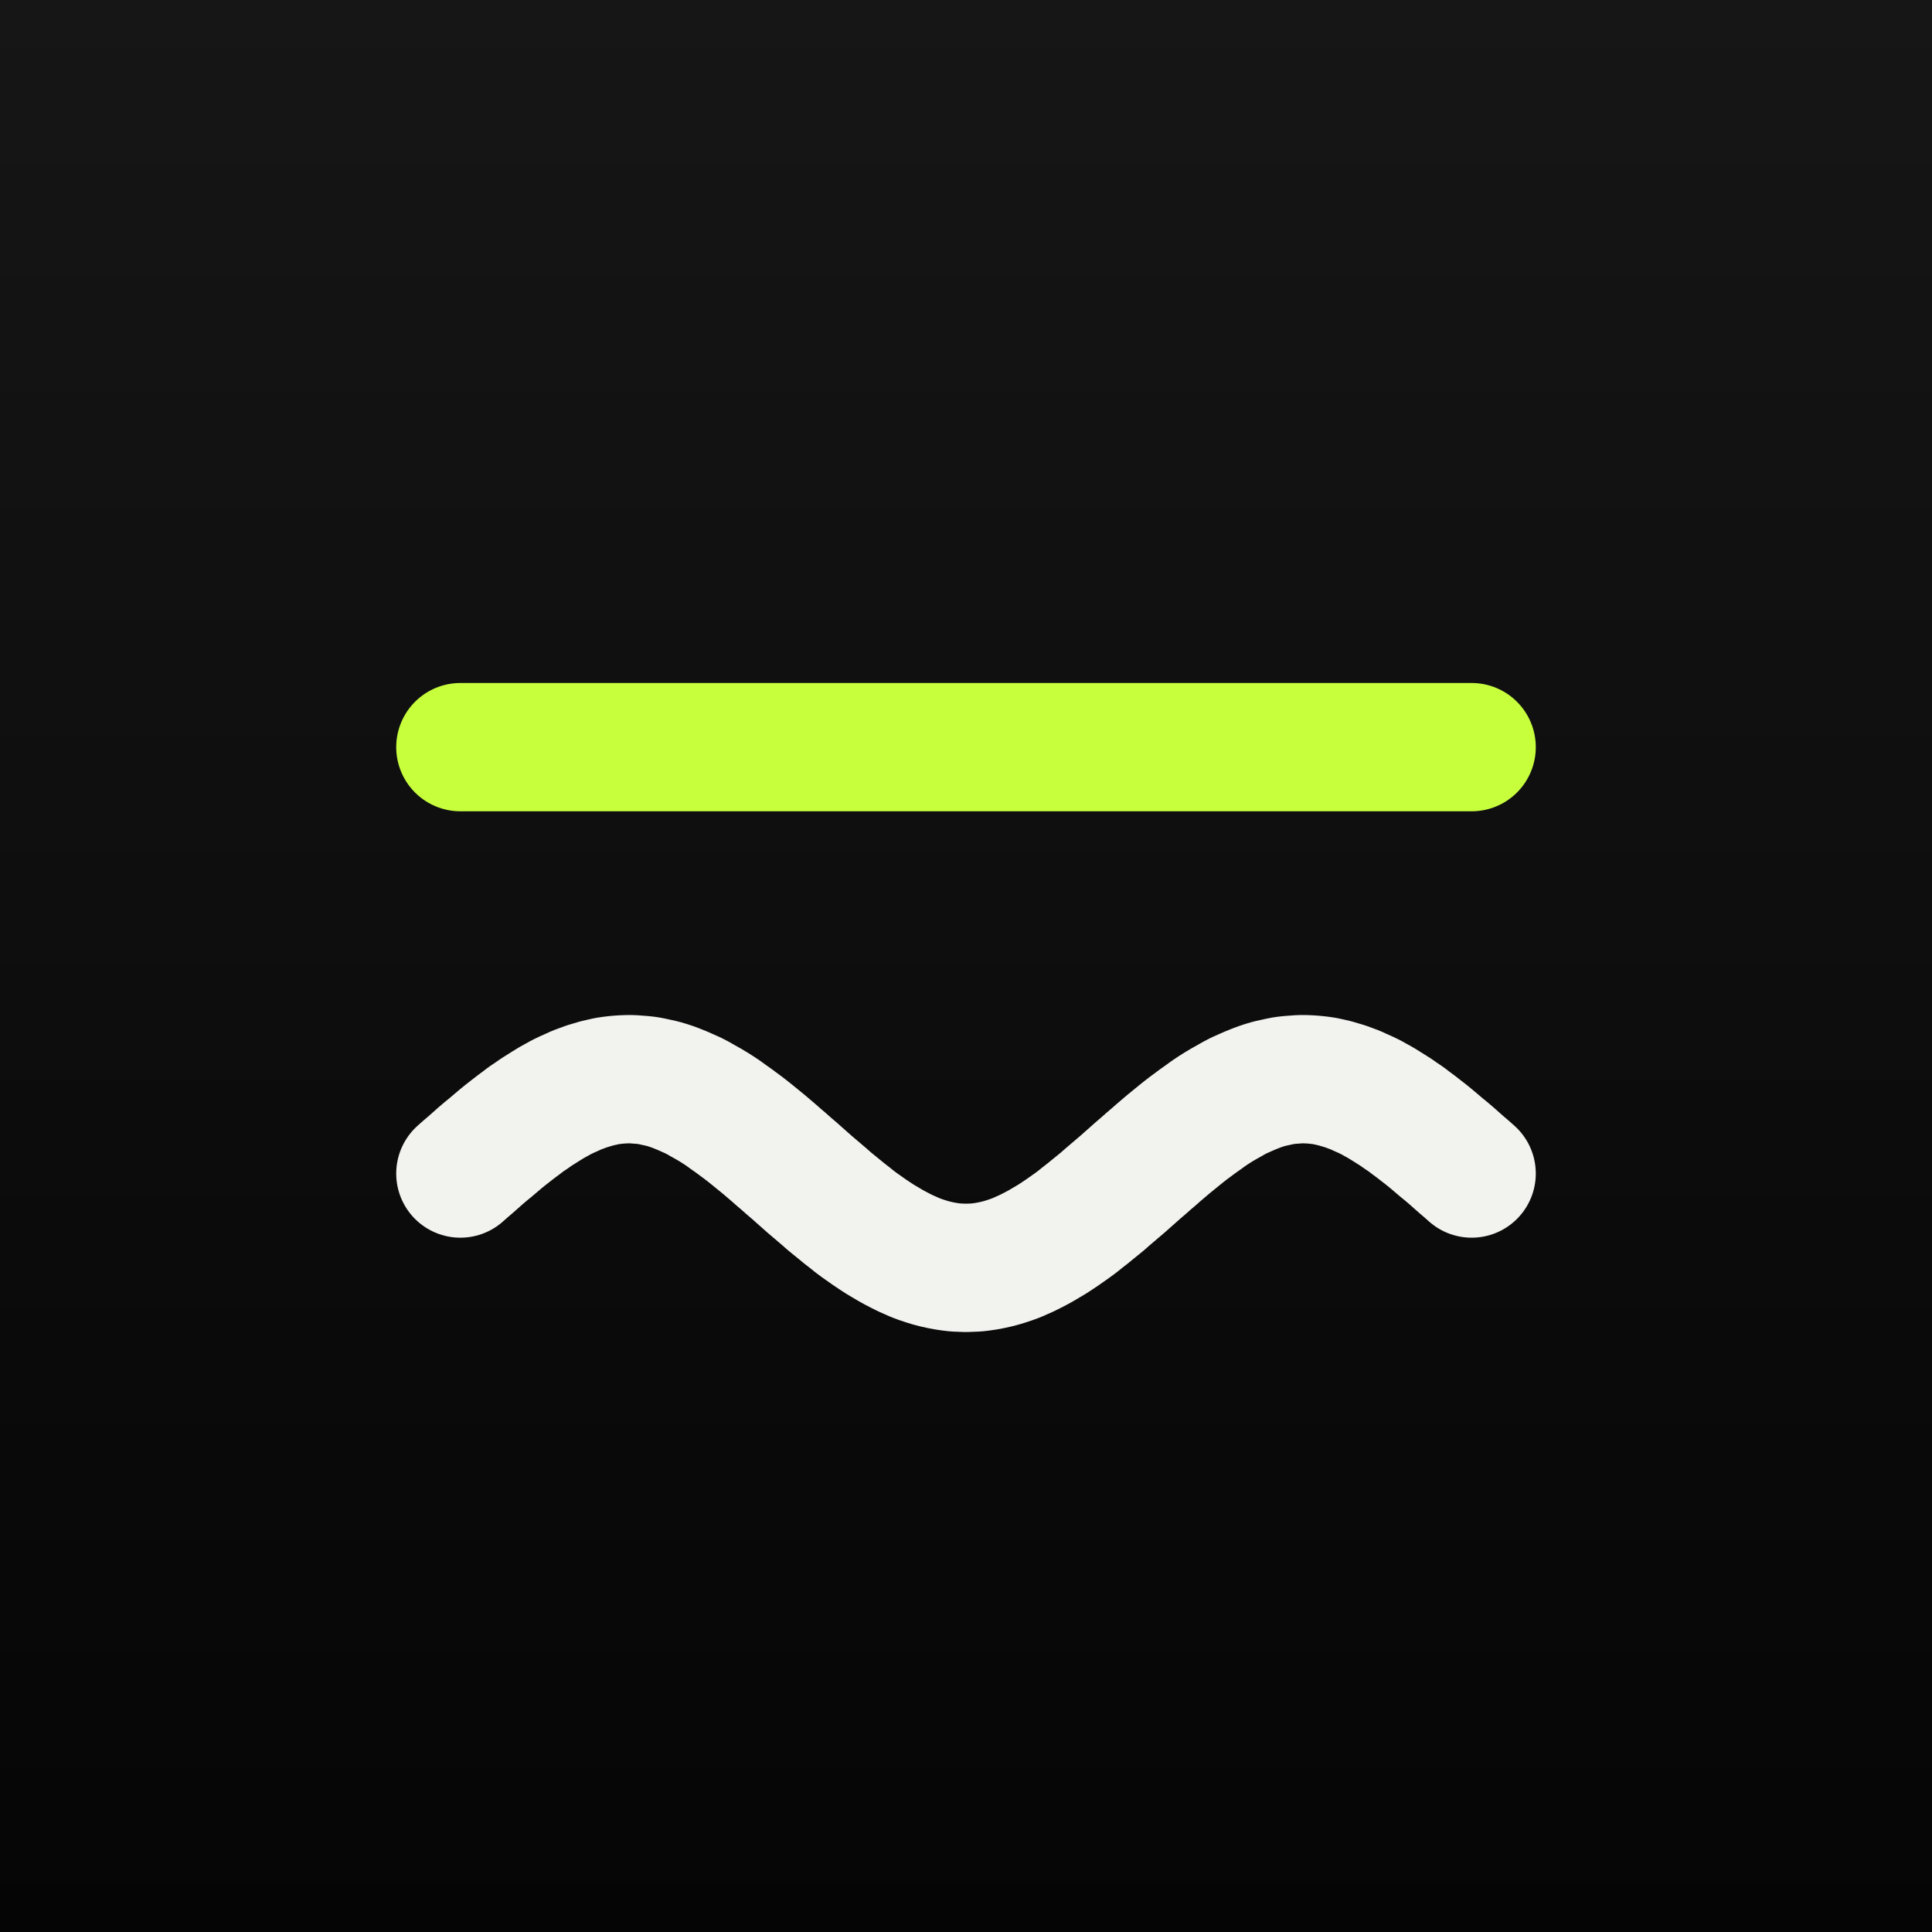
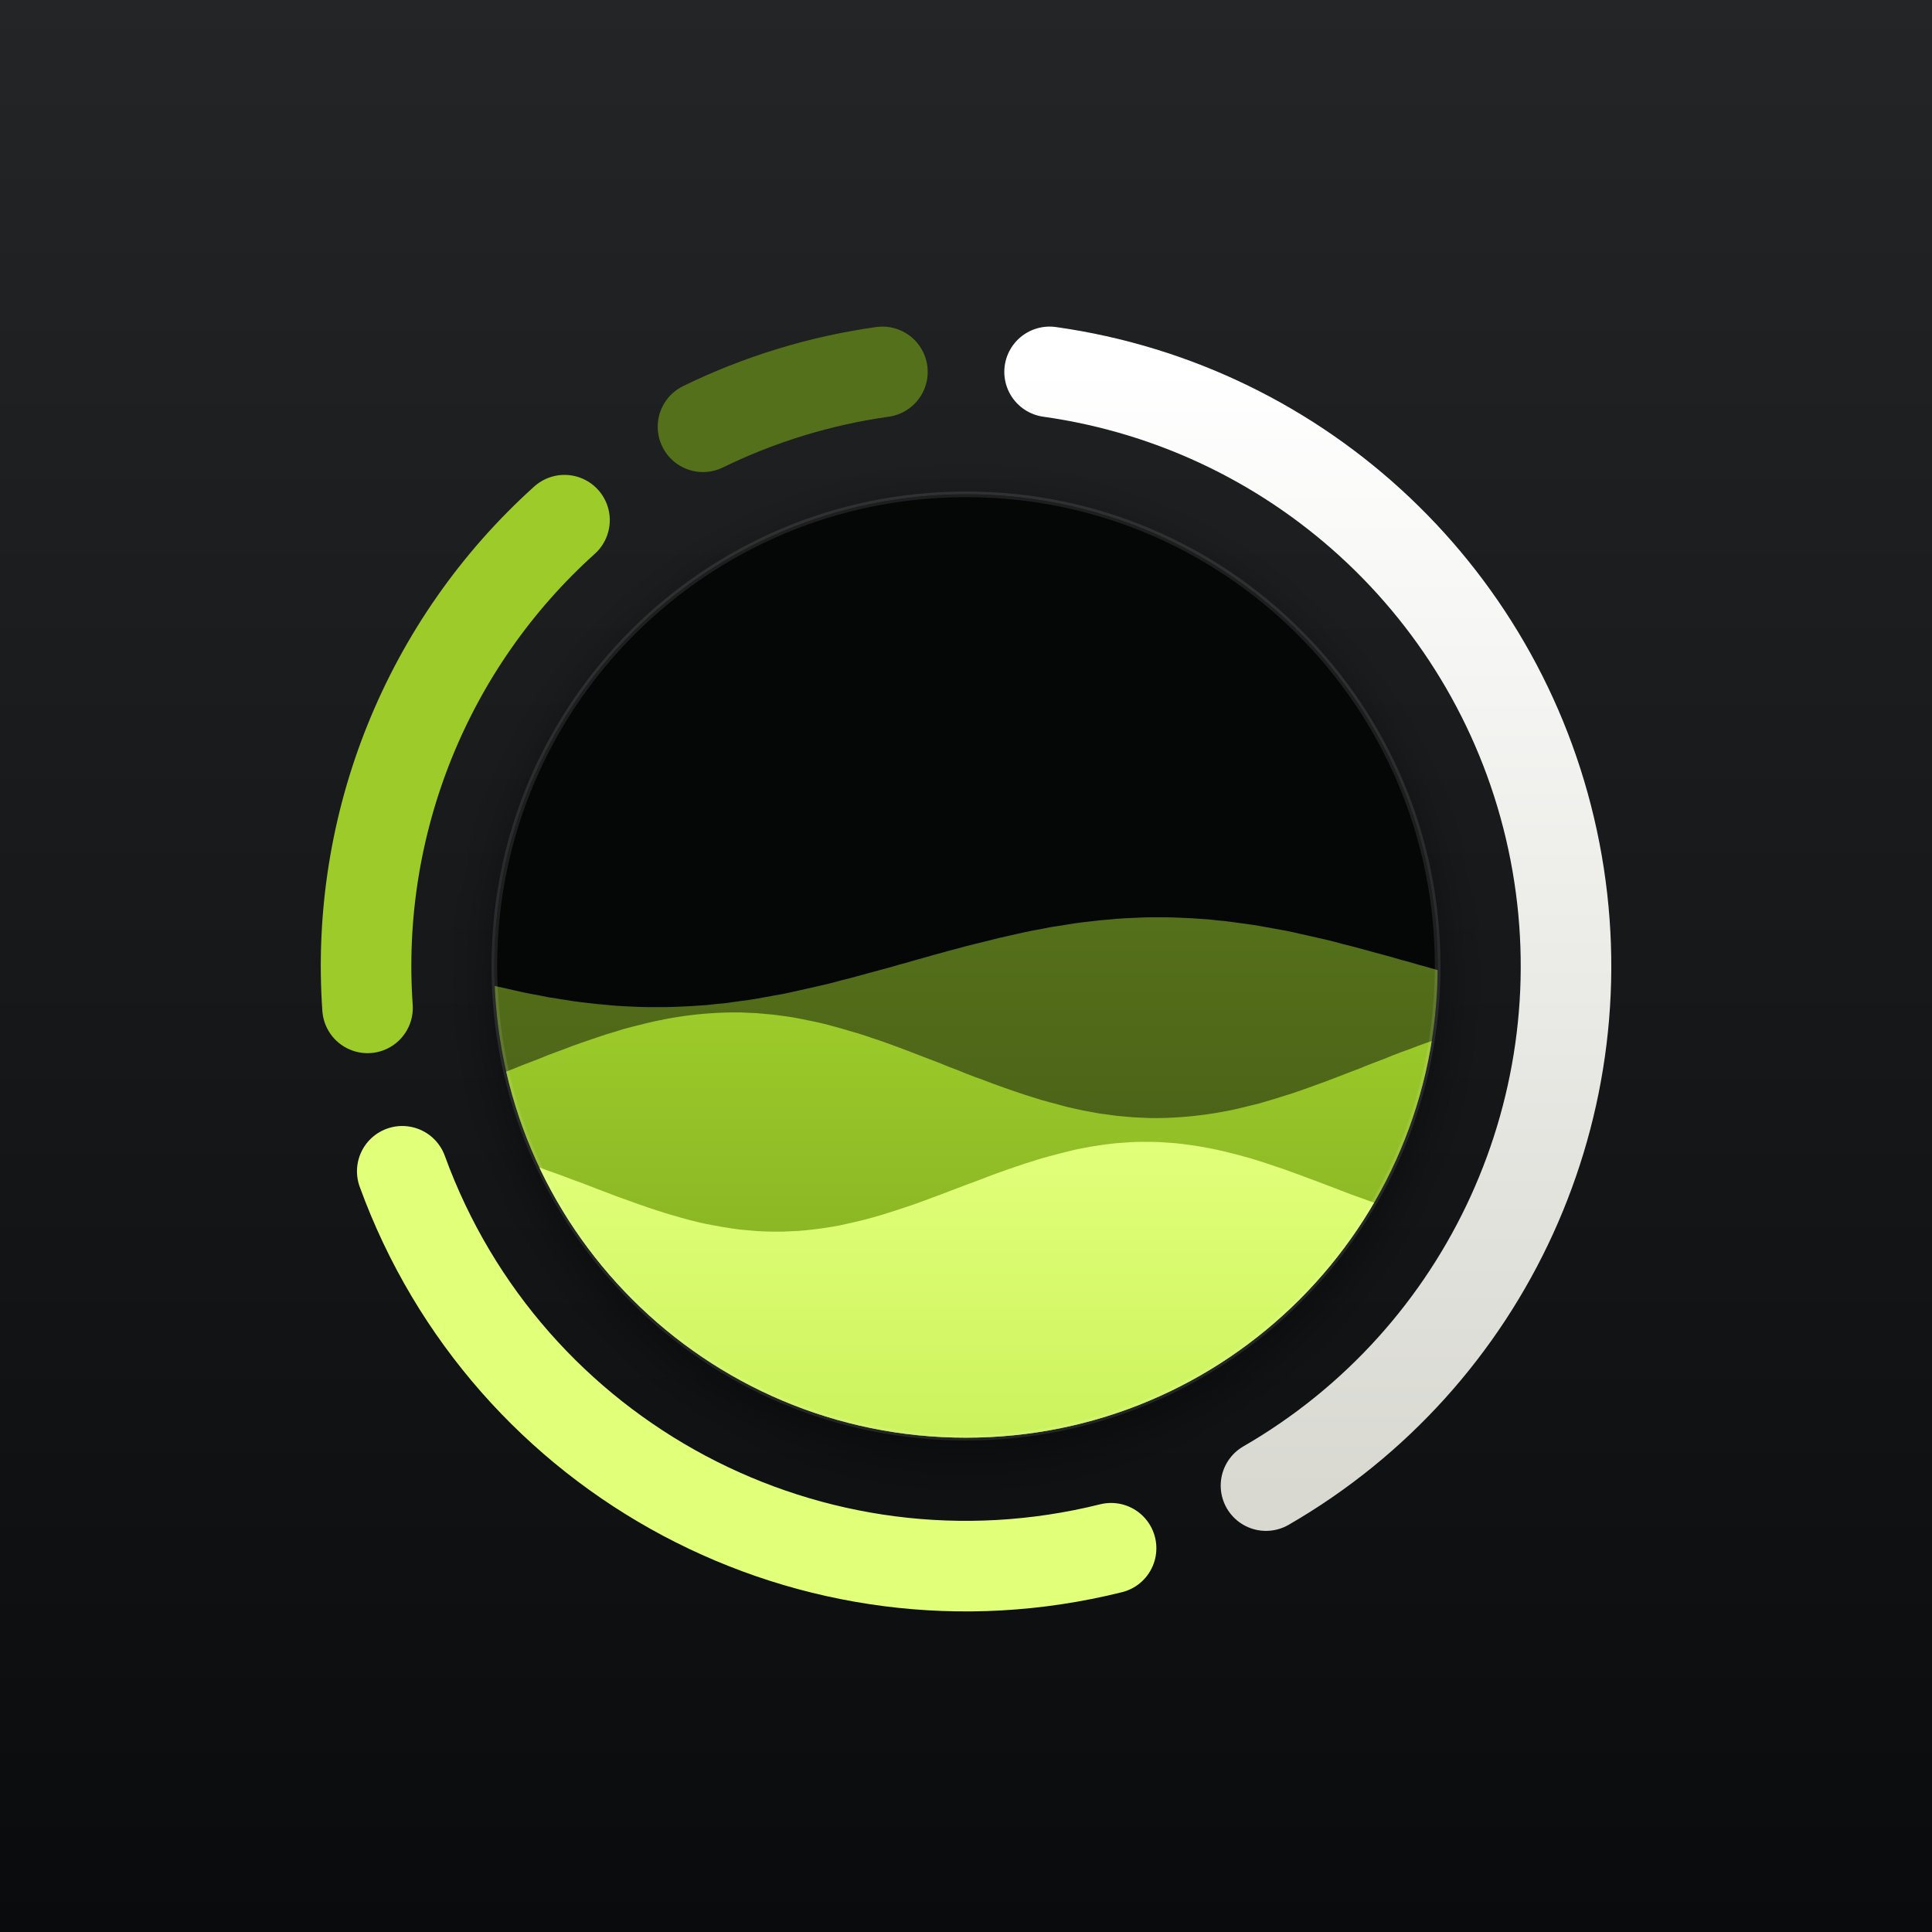
<svg xmlns="http://www.w3.org/2000/svg" viewBox="0 0 1024 1024" width="1024" height="1024">
  <defs>
    <linearGradient id="bg" x1="0" y1="0" x2="0" y2="1">
-       <stop offset="0" stop-color="#161617" />
-       <stop offset="1" stop-color="#050505" />
+       <stop offset="0" stop-color="#2C2E31" />
+       <stop offset="1" stop-color="#0D0E0F" />
+     </linearGradient>
+     <radialGradient id="hl" cx=".5" cy="0" r=".9">
+       <stop offset="0" stop-color="#fff" stop-opacity=".10" />
+       <stop offset="1" stop-color="#fff" stop-opacity="0" />
+     </radialGradient>
+     <linearGradient id="w1" x1="0" y1="0" x2="0" y2="1">
+       <stop offset="0" stop-color="#E2FF7A" />
+       <stop offset="1" stop-color="#9BD81C" />
+     </linearGradient>
+     <linearGradient id="w2" x1="0" y1="0" x2="0" y2="1">
+       <stop offset="0" stop-color="#9CCB2A" />
+       <stop offset="1" stop-color="#4E6B10" />
+     </linearGradient>
+     <linearGradient id="w3" x1="0" y1="0" x2="0" y2="1">
+       <stop offset="0" stop-color="#55701A" />
+       <stop offset="1" stop-color="#1F2A0E" />
+     </linearGradient>
+     <linearGradient id="ink" x1="0" y1="0" x2="0" y2="1">
+       <stop offset="0" stop-color="#FFFFFF" />
+       <stop offset="1" stop-color="#D9D9D2" />
+     </linearGradient>
+     <filter id="glow" x="-50%" y="-300%" width="200%" height="700%">
+       <feGaussianBlur stdDeviation="14" />
+     </filter>
+     <filter id="soft" x="-20%" y="-20%" width="140%" height="140%">
+       <feDropShadow dx="0" dy="8" stdDeviation="14" flood-color="#000" flood-opacity=".45" />
+     </filter>
+     <linearGradient id="pb" x1="0" y1="0" x2="0" y2="1">
+       <stop offset="0" stop-color="#232527" />
+       <stop offset="1" stop-color="#0A0B0C" />
    </linearGradient>
  </defs>
-   <rect width="1024" height="1024" fill="url(#bg)" />
-   <path d="M244,396 L780,396" fill="none" stroke="#C7FF3D" stroke-width="68" stroke-linecap="round" stroke-linejoin="round" opacity="1" />
-   <path d="M244.0,622.0 L246.7,619.6 L249.4,617.3 L252.0,615.0 L254.7,612.6 L257.4,610.3 L260.1,608.1 L262.8,605.8 L265.4,603.6 L268.1,601.4 L270.8,599.3 L273.5,597.2 L276.2,595.2 L278.8,593.2 L281.5,591.4 L284.2,589.5 L286.9,587.8 L289.6,586.1 L292.2,584.5 L294.9,583.0 L297.6,581.5 L300.3,580.2 L303.0,579.0 L305.6,577.8 L308.3,576.8 L311.0,575.8 L313.7,575.0 L316.4,574.2 L319.0,573.6 L321.7,573.0 L324.4,572.6 L327.1,572.3 L329.8,572.1 L332.4,572.0 L335.1,572.0 L337.8,572.2 L340.5,572.4 L343.2,572.7 L345.8,573.2 L348.5,573.8 L351.2,574.4 L353.9,575.2 L356.6,576.1 L359.2,577.1 L361.9,578.2 L364.6,579.4 L367.3,580.6 L370.0,582.0 L372.6,583.5 L375.3,585.0 L378.0,586.6 L380.7,588.3 L383.4,590.1 L386.0,592.0 L388.7,593.9 L391.4,595.9 L394.1,597.9 L396.8,600.0 L399.4,602.1 L402.1,604.3 L404.8,606.5 L407.5,608.8 L410.2,611.1 L412.8,613.4 L415.5,615.7 L418.2,618.1 L420.9,620.4 L423.6,622.8 L426.2,625.1 L428.9,627.5 L431.6,629.8 L434.3,632.1 L437.0,634.4 L439.6,636.7 L442.3,638.9 L445.0,641.1 L447.7,643.3 L450.4,645.4 L453.0,647.5 L455.7,649.5 L458.4,651.4 L461.1,653.3 L463.8,655.1 L466.4,656.8 L469.1,658.4 L471.8,660.0 L474.5,661.5 L477.2,662.9 L479.8,664.2 L482.5,665.4 L485.2,666.6 L487.9,667.6 L490.6,668.5 L493.2,669.3 L495.9,670.0 L498.6,670.6 L501.3,671.1 L504.0,671.5 L506.6,671.8 L509.3,671.9 L512.0,672.0 L514.7,671.9 L517.4,671.8 L520.0,671.5 L522.7,671.1 L525.4,670.6 L528.1,670.0 L530.8,669.3 L533.4,668.5 L536.1,667.6 L538.8,666.6 L541.5,665.4 L544.2,664.2 L546.8,662.9 L549.5,661.5 L552.2,660.0 L554.9,658.4 L557.6,656.8 L560.2,655.1 L562.9,653.3 L565.6,651.4 L568.3,649.5 L571.0,647.5 L573.6,645.4 L576.3,643.3 L579.0,641.1 L581.7,638.9 L584.4,636.7 L587.0,634.4 L589.7,632.1 L592.4,629.8 L595.1,627.5 L597.8,625.1 L600.4,622.8 L603.1,620.4 L605.8,618.1 L608.5,615.7 L611.2,613.4 L613.8,611.1 L616.5,608.8 L619.2,606.5 L621.9,604.3 L624.6,602.1 L627.2,600.0 L629.9,597.9 L632.6,595.9 L635.3,593.9 L638.0,592.0 L640.6,590.1 L643.3,588.3 L646.0,586.6 L648.7,585.0 L651.4,583.5 L654.0,582.0 L656.7,580.6 L659.4,579.4 L662.1,578.2 L664.8,577.1 L667.4,576.1 L670.1,575.2 L672.8,574.4 L675.5,573.8 L678.2,573.2 L680.8,572.7 L683.5,572.4 L686.2,572.2 L688.9,572.0 L691.6,572.0 L694.2,572.1 L696.9,572.3 L699.6,572.6 L702.3,573.0 L705.0,573.6 L707.6,574.2 L710.3,575.0 L713.0,575.8 L715.7,576.8 L718.4,577.8 L721.0,579.0 L723.7,580.2 L726.4,581.5 L729.1,583.0 L731.8,584.5 L734.4,586.1 L737.1,587.8 L739.8,589.5 L742.5,591.4 L745.2,593.2 L747.8,595.2 L750.5,597.2 L753.2,599.3 L755.9,601.4 L758.6,603.6 L761.2,605.8 L763.9,608.1 L766.6,610.3 L769.3,612.6 L772.0,615.0 L774.6,617.3 L777.3,619.6 L780.0,622.0" fill="none" stroke="#F2F2EE" stroke-width="68" stroke-linecap="round" stroke-linejoin="round" opacity="1" />
+   <rect width="1024" height="1024" fill="url(#pb)" />
+   <clipPath id="cc">
+     <circle cx="512" cy="512" r="250" />
+   </clipPath>
+   <circle cx="512" cy="512" r="250" fill="#050606" filter="url(#soft)" />
+   <g clip-path="url(#cc)">
+     <rect width="1024" height="1024" fill="#050606" />
+     <path d="M-20.0,501.5 L-15.6,500.4 L-11.1,499.3 L-6.7,498.2 L-2.3,497.1 L2.2,496.1 L6.6,495.1 L11.0,494.1 L15.5,493.2 L19.9,492.4 L24.3,491.5 L28.8,490.8 L33.2,490.1 L37.6,489.4 L42.1,488.8 L46.5,488.3 L50.9,487.8 L55.4,487.4 L59.8,487.0 L64.2,486.7 L68.7,486.5 L73.1,486.3 L77.5,486.2 L82.0,486.2 L86.4,486.2 L90.8,486.3 L95.3,486.5 L99.7,486.7 L104.1,487.0 L108.6,487.3 L113.0,487.8 L117.4,488.2 L121.9,488.8 L126.3,489.4 L130.7,490.0 L135.2,490.7 L139.6,491.5 L144.0,492.3 L148.5,493.1 L152.9,494.0 L157.3,495.0 L161.8,496.0 L166.2,497.0 L170.6,498.0 L175.1,499.1 L179.5,500.3 L183.9,501.4 L188.4,502.6 L192.8,503.8 L197.2,505.0 L201.7,506.2 L206.1,507.4 L210.5,508.7 L215.0,509.9 L219.4,511.2 L223.8,512.4 L228.3,513.7 L232.7,514.9 L237.1,516.1 L241.6,517.3 L246.0,518.5 L250.4,519.6 L254.9,520.7 L259.3,521.8 L263.7,522.9 L268.2,523.9 L272.6,524.9 L277.0,525.9 L281.5,526.8 L285.9,527.6 L290.3,528.5 L294.8,529.2 L299.2,529.9 L303.6,530.6 L308.1,531.2 L312.5,531.7 L316.9,532.2 L321.4,532.6 L325.8,533.0 L330.2,533.3 L334.7,533.5 L339.1,533.7 L343.5,533.8 L348.0,533.8 L352.4,533.8 L356.8,533.7 L361.3,533.5 L365.7,533.3 L370.1,533.0 L374.6,532.7 L379.0,532.2 L383.4,531.8 L387.9,531.2 L392.3,530.6 L396.7,530.0 L401.2,529.3 L405.6,528.5 L410.0,527.7 L414.5,526.9 L418.9,526.0 L423.3,525.0 L427.8,524.0 L432.2,523.0 L436.6,522.0 L441.1,520.9 L445.5,519.7 L449.9,518.6 L454.4,517.4 L458.8,516.2 L463.2,515.0 L467.7,513.8 L472.1,512.6 L476.5,511.3 L481.0,510.1 L485.4,508.8 L489.8,507.6 L494.3,506.3 L498.7,505.1 L503.1,503.9 L507.6,502.7 L512.0,501.5 L516.4,500.4 L520.9,499.3 L525.3,498.2 L529.7,497.1 L534.2,496.1 L538.6,495.1 L543.0,494.1 L547.5,493.2 L551.9,492.4 L556.3,491.5 L560.8,490.8 L565.2,490.1 L569.6,489.4 L574.1,488.8 L578.5,488.3 L582.9,487.8 L587.4,487.4 L591.8,487.0 L596.2,486.7 L600.7,486.5 L605.1,486.3 L609.5,486.2 L614.0,486.2 L618.4,486.2 L622.8,486.3 L627.3,486.5 L631.7,486.7 L636.1,487.0 L640.6,487.3 L645.0,487.8 L649.4,488.2 L653.9,488.8 L658.3,489.4 L662.7,490.0 L667.2,490.7 L671.6,491.5 L676.0,492.3 L680.5,493.1 L684.9,494.0 L689.3,495.0 L693.8,496.0 L698.2,497.0 L702.6,498.0 L707.1,499.1 L711.5,500.3 L715.9,501.4 L720.4,502.6 L724.8,503.8 L729.2,505.0 L733.7,506.2 L738.1,507.4 L742.5,508.7 L747.0,509.9 L751.4,511.2 L755.8,512.4 L760.3,513.7 L764.7,514.9 L769.1,516.1 L773.6,517.3 L778.0,518.5 L782.4,519.6 L786.9,520.7 L791.3,521.8 L795.7,522.9 L800.2,523.9 L804.6,524.9 L809.0,525.9 L813.5,526.8 L817.9,527.6 L822.3,528.5 L826.8,529.2 L831.2,529.9 L835.6,530.6 L840.1,531.2 L844.5,531.7 L848.9,532.2 L853.4,532.6 L857.8,533.0 L862.2,533.3 L866.7,533.5 L871.1,533.7 L875.5,533.8 L880.0,533.8 L884.4,533.8 L888.8,533.7 L893.3,533.5 L897.7,533.3 L902.1,533.0 L906.6,532.7 L911.0,532.2 L915.4,531.8 L919.9,531.2 L924.3,530.6 L928.7,530.0 L933.2,529.3 L937.6,528.5 L942.0,527.7 L946.5,526.9 L950.9,526.0 L955.3,525.0 L959.8,524.0 L964.2,523.0 L968.6,522.0 L973.1,520.9 L977.5,519.7 L981.9,518.6 L986.4,517.4 L990.8,516.2 L995.2,515.0 L999.7,513.8 L1004.1,512.6 L1008.5,511.3 L1013.0,510.1 L1017.4,508.8 L1021.8,507.6 L1026.3,506.3 L1030.7,505.1 L1035.1,503.9 L1039.6,502.7 L1044.0,501.5 L1044,1100 L-20,1100 Z" fill="url(#w3)" />
+     <path d="M-20.0,540.7 L-15.6,541.7 L-11.1,542.7 L-6.7,543.8 L-2.3,545.0 L2.2,546.3 L6.6,547.7 L11.0,549.1 L15.5,550.6 L19.9,552.1 L24.3,553.7 L28.8,555.3 L33.2,557.0 L37.6,558.7 L42.1,560.4 L46.5,562.1 L50.9,563.8 L55.4,565.6 L59.8,567.3 L64.2,569.0 L68.7,570.8 L73.1,572.4 L77.5,574.1 L82.0,575.7 L86.4,577.3 L90.8,578.8 L95.3,580.3 L99.7,581.7 L104.1,583.0 L108.6,584.3 L113.0,585.5 L117.4,586.6 L121.9,587.7 L126.3,588.6 L130.7,589.5 L135.2,590.2 L139.6,590.9 L144.0,591.4 L148.5,591.9 L152.9,592.2 L157.3,592.4 L161.8,592.6 L166.2,592.6 L170.6,592.5 L175.1,592.3 L179.5,592.0 L183.9,591.6 L188.4,591.1 L192.8,590.5 L197.2,589.8 L201.7,589.0 L206.1,588.0 L210.5,587.1 L215.0,586.0 L219.4,584.8 L223.8,583.6 L228.3,582.2 L232.7,580.9 L237.1,579.4 L241.6,577.9 L246.0,576.3 L250.4,574.7 L254.9,573.1 L259.3,571.4 L263.7,569.7 L268.2,568.0 L272.6,566.3 L277.0,564.5 L281.5,562.8 L285.9,561.1 L290.3,559.3 L294.8,557.6 L299.2,556.0 L303.6,554.3 L308.1,552.7 L312.5,551.2 L316.9,549.7 L321.4,548.2 L325.8,546.9 L330.2,545.5 L334.7,544.3 L339.1,543.2 L343.5,542.1 L348.0,541.1 L352.4,540.2 L356.8,539.4 L361.3,538.7 L365.7,538.1 L370.1,537.6 L374.6,537.2 L379.0,536.9 L383.4,536.7 L387.9,536.6 L392.3,536.6 L396.7,536.8 L401.2,537.0 L405.6,537.4 L410.0,537.8 L414.5,538.4 L418.9,539.0 L423.3,539.8 L427.8,540.7 L432.2,541.6 L436.6,542.6 L441.1,543.8 L445.5,545.0 L449.9,546.3 L454.4,547.6 L458.8,549.0 L463.2,550.5 L467.7,552.0 L472.1,553.6 L476.5,555.2 L481.0,556.9 L485.4,558.6 L489.8,560.3 L494.3,562.0 L498.7,563.7 L503.1,565.5 L507.6,567.2 L512.0,569.0 L516.4,570.7 L520.9,572.3 L525.3,574.0 L529.7,575.6 L534.2,577.2 L538.6,578.7 L543.0,580.2 L547.5,581.6 L551.9,583.0 L556.3,584.2 L560.8,585.4 L565.2,586.6 L569.6,587.6 L574.1,588.6 L578.5,589.4 L582.9,590.2 L587.4,590.8 L591.8,591.4 L596.2,591.8 L600.7,592.2 L605.1,592.4 L609.5,592.6 L614.0,592.6 L618.4,592.5 L622.8,592.3 L627.3,592.0 L631.7,591.6 L636.1,591.1 L640.6,590.5 L645.0,589.8 L649.4,589.0 L653.9,588.1 L658.3,587.1 L662.7,586.0 L667.2,584.9 L671.6,583.6 L676.0,582.3 L680.5,580.9 L684.9,579.5 L689.3,578.0 L693.8,576.4 L698.2,574.8 L702.6,573.2 L707.1,571.5 L711.5,569.8 L715.9,568.1 L720.4,566.4 L724.8,564.6 L729.2,562.9 L733.7,561.2 L738.1,559.4 L742.5,557.7 L747.0,556.1 L751.4,554.4 L755.8,552.8 L760.3,551.3 L764.7,549.8 L769.1,548.3 L773.6,546.9 L778.0,545.6 L782.4,544.4 L786.9,543.2 L791.3,542.1 L795.7,541.1 L800.2,540.2 L804.6,539.4 L809.0,538.7 L813.5,538.1 L817.9,537.6 L822.3,537.2 L826.8,536.9 L831.2,536.7 L835.6,536.6 L840.1,536.6 L844.5,536.8 L848.9,537.0 L853.4,537.3 L857.8,537.8 L862.2,538.4 L866.7,539.0 L871.1,539.8 L875.5,540.6 L880.0,541.6 L884.4,542.6 L888.8,543.7 L893.3,544.9 L897.7,546.2 L902.1,547.5 L906.6,548.9 L911.0,550.4 L915.4,551.9 L919.9,553.5 L924.3,555.1 L928.7,556.8 L933.2,558.5 L937.6,560.2 L942.0,561.9 L946.5,563.7 L950.9,565.4 L955.3,567.1 L959.8,568.9 L964.2,570.6 L968.6,572.3 L973.1,573.9 L977.5,575.5 L981.9,577.1 L986.4,578.7 L990.8,580.1 L995.2,581.5 L999.7,582.9 L1004.1,584.2 L1008.5,585.4 L1013.0,586.5 L1017.4,587.6 L1021.8,588.5 L1026.3,589.4 L1030.7,590.1 L1035.1,590.8 L1039.6,591.4 L1044.0,591.8 L1044,1100 L-20,1100 Z" fill="url(#w2)" />
+     <path d="M-20.0,648.2 L-15.6,649.1 L-11.1,650.0 L-6.7,650.7 L-2.3,651.4 L2.2,651.9 L6.6,652.3 L11.0,652.6 L15.5,652.8 L19.9,652.8 L24.3,652.7 L28.8,652.5 L33.2,652.2 L37.6,651.8 L42.1,651.3 L46.5,650.6 L50.9,649.8 L55.4,649.0 L59.8,648.0 L64.2,646.9 L68.7,645.8 L73.1,644.5 L77.5,643.2 L82.0,641.8 L86.4,640.4 L90.8,638.9 L95.3,637.3 L99.7,635.7 L104.1,634.1 L108.6,632.4 L113.0,630.7 L117.4,629.0 L121.9,627.3 L126.3,625.7 L130.7,624.0 L135.2,622.3 L139.6,620.7 L144.0,619.2 L148.5,617.7 L152.9,616.2 L157.3,614.8 L161.8,613.5 L166.2,612.2 L170.6,611.1 L175.1,610.0 L179.5,609.1 L183.9,608.2 L188.4,607.4 L192.8,606.8 L197.2,606.2 L201.7,605.8 L206.1,605.5 L210.5,605.3 L215.0,605.2 L219.4,605.2 L223.8,605.4 L228.3,605.7 L232.7,606.1 L237.1,606.6 L241.6,607.2 L246.0,608.0 L250.4,608.8 L254.9,609.8 L259.3,610.8 L263.7,612.0 L268.2,613.2 L272.6,614.5 L277.0,615.9 L281.5,617.3 L285.9,618.8 L290.3,620.4 L294.8,622.0 L299.2,623.6 L303.6,625.3 L308.1,626.9 L312.5,628.6 L316.9,630.3 L321.4,632.0 L325.8,633.7 L330.2,635.3 L334.7,636.9 L339.1,638.5 L343.5,640.0 L348.0,641.5 L352.4,642.9 L356.8,644.2 L361.3,645.5 L365.7,646.7 L370.1,647.8 L374.6,648.8 L379.0,649.6 L383.4,650.4 L387.9,651.1 L392.3,651.7 L396.7,652.1 L401.2,652.5 L405.6,652.7 L410.0,652.8 L414.5,652.8 L418.9,652.6 L423.3,652.4 L427.8,652.0 L432.2,651.5 L436.6,650.9 L441.1,650.2 L445.5,649.4 L449.9,648.4 L454.4,647.4 L458.8,646.3 L463.2,645.1 L467.7,643.8 L472.1,642.4 L476.5,641.0 L481.0,639.5 L485.4,638.0 L489.8,636.4 L494.3,634.7 L498.7,633.1 L503.1,631.4 L507.6,629.7 L512.0,628.0 L516.4,626.4 L520.9,624.7 L525.3,623.0 L529.7,621.4 L534.2,619.8 L538.6,618.3 L543.0,616.8 L547.5,615.4 L551.9,614.0 L556.3,612.8 L560.8,611.6 L565.2,610.5 L569.6,609.4 L574.1,608.5 L578.5,607.7 L582.9,607.0 L587.4,606.4 L591.8,605.9 L596.2,605.6 L600.7,605.3 L605.1,605.2 L609.5,605.2 L614.0,605.3 L618.4,605.6 L622.8,605.9 L627.3,606.4 L631.7,607.0 L636.1,607.7 L640.6,608.5 L645.0,609.4 L649.4,610.4 L653.9,611.5 L658.3,612.7 L662.7,613.9 L667.2,615.3 L671.6,616.7 L676.0,618.2 L680.5,619.7 L684.9,621.3 L689.3,622.9 L693.8,624.6 L698.2,626.2 L702.6,627.9 L707.1,629.6 L711.5,631.3 L715.9,633.0 L720.4,634.6 L724.8,636.2 L729.2,637.8 L733.7,639.4 L738.1,640.9 L742.5,642.3 L747.0,643.7 L751.4,645.0 L755.8,646.2 L760.3,647.3 L764.7,648.3 L769.1,649.3 L773.6,650.1 L778.0,650.8 L782.4,651.5 L786.9,652.0 L791.3,652.3 L795.7,652.6 L800.2,652.8 L804.6,652.8 L809.0,652.7 L813.5,652.5 L817.9,652.2 L822.3,651.7 L826.8,651.2 L831.2,650.5 L835.6,649.7 L840.1,648.8 L844.5,647.8 L848.9,646.8 L853.4,645.6 L857.8,644.3 L862.2,643.0 L866.7,641.6 L871.1,640.1 L875.5,638.6 L880.0,637.0 L884.4,635.4 L888.8,633.8 L893.3,632.1 L897.7,630.4 L902.1,628.8 L906.6,627.1 L911.0,625.4 L915.4,623.7 L919.9,622.1 L924.3,620.5 L928.7,618.9 L933.2,617.4 L937.6,616.0 L942.0,614.6 L946.5,613.3 L950.9,612.1 L955.3,610.9 L959.8,609.9 L964.2,608.9 L968.6,608.1 L973.1,607.3 L977.5,606.7 L981.9,606.1 L986.4,605.7 L990.8,605.4 L995.2,605.3 L999.7,605.2 L1004.1,605.3 L1008.5,605.4 L1013.0,605.8 L1017.4,606.2 L1021.8,606.7 L1026.3,607.4 L1030.7,608.1 L1035.1,609.0 L1039.6,609.9 L1044.0,611.0 L1044,1100 L-20,1100 Z" fill="url(#w1)" />
+   </g>
+   <circle cx="512" cy="512" r="250" fill="none" stroke="#fff" stroke-opacity=".10" stroke-width="3" />
+   <path d="M556.3,197.1 A318,318 0 0 1 671.0,787.4" fill="none" stroke="url(#ink)" stroke-width="48" stroke-linecap="round" />
+   <path d="M588.9,820.6 A318,318 0 0 1 213.2,620.8" fill="none" stroke="#E2FF7A" stroke-width="48" stroke-linecap="round" />
+   <path d="M194.8,534.2 A318,318 0 0 1 299.2,275.7" fill="none" stroke="#9CCB2A" stroke-width="48" stroke-linecap="round" />
+   <path d="M372.6,226.2 A318,318 0 0 1 467.7,197.1" fill="none" stroke="#55701A" stroke-width="48" stroke-linecap="round" />
</svg>
